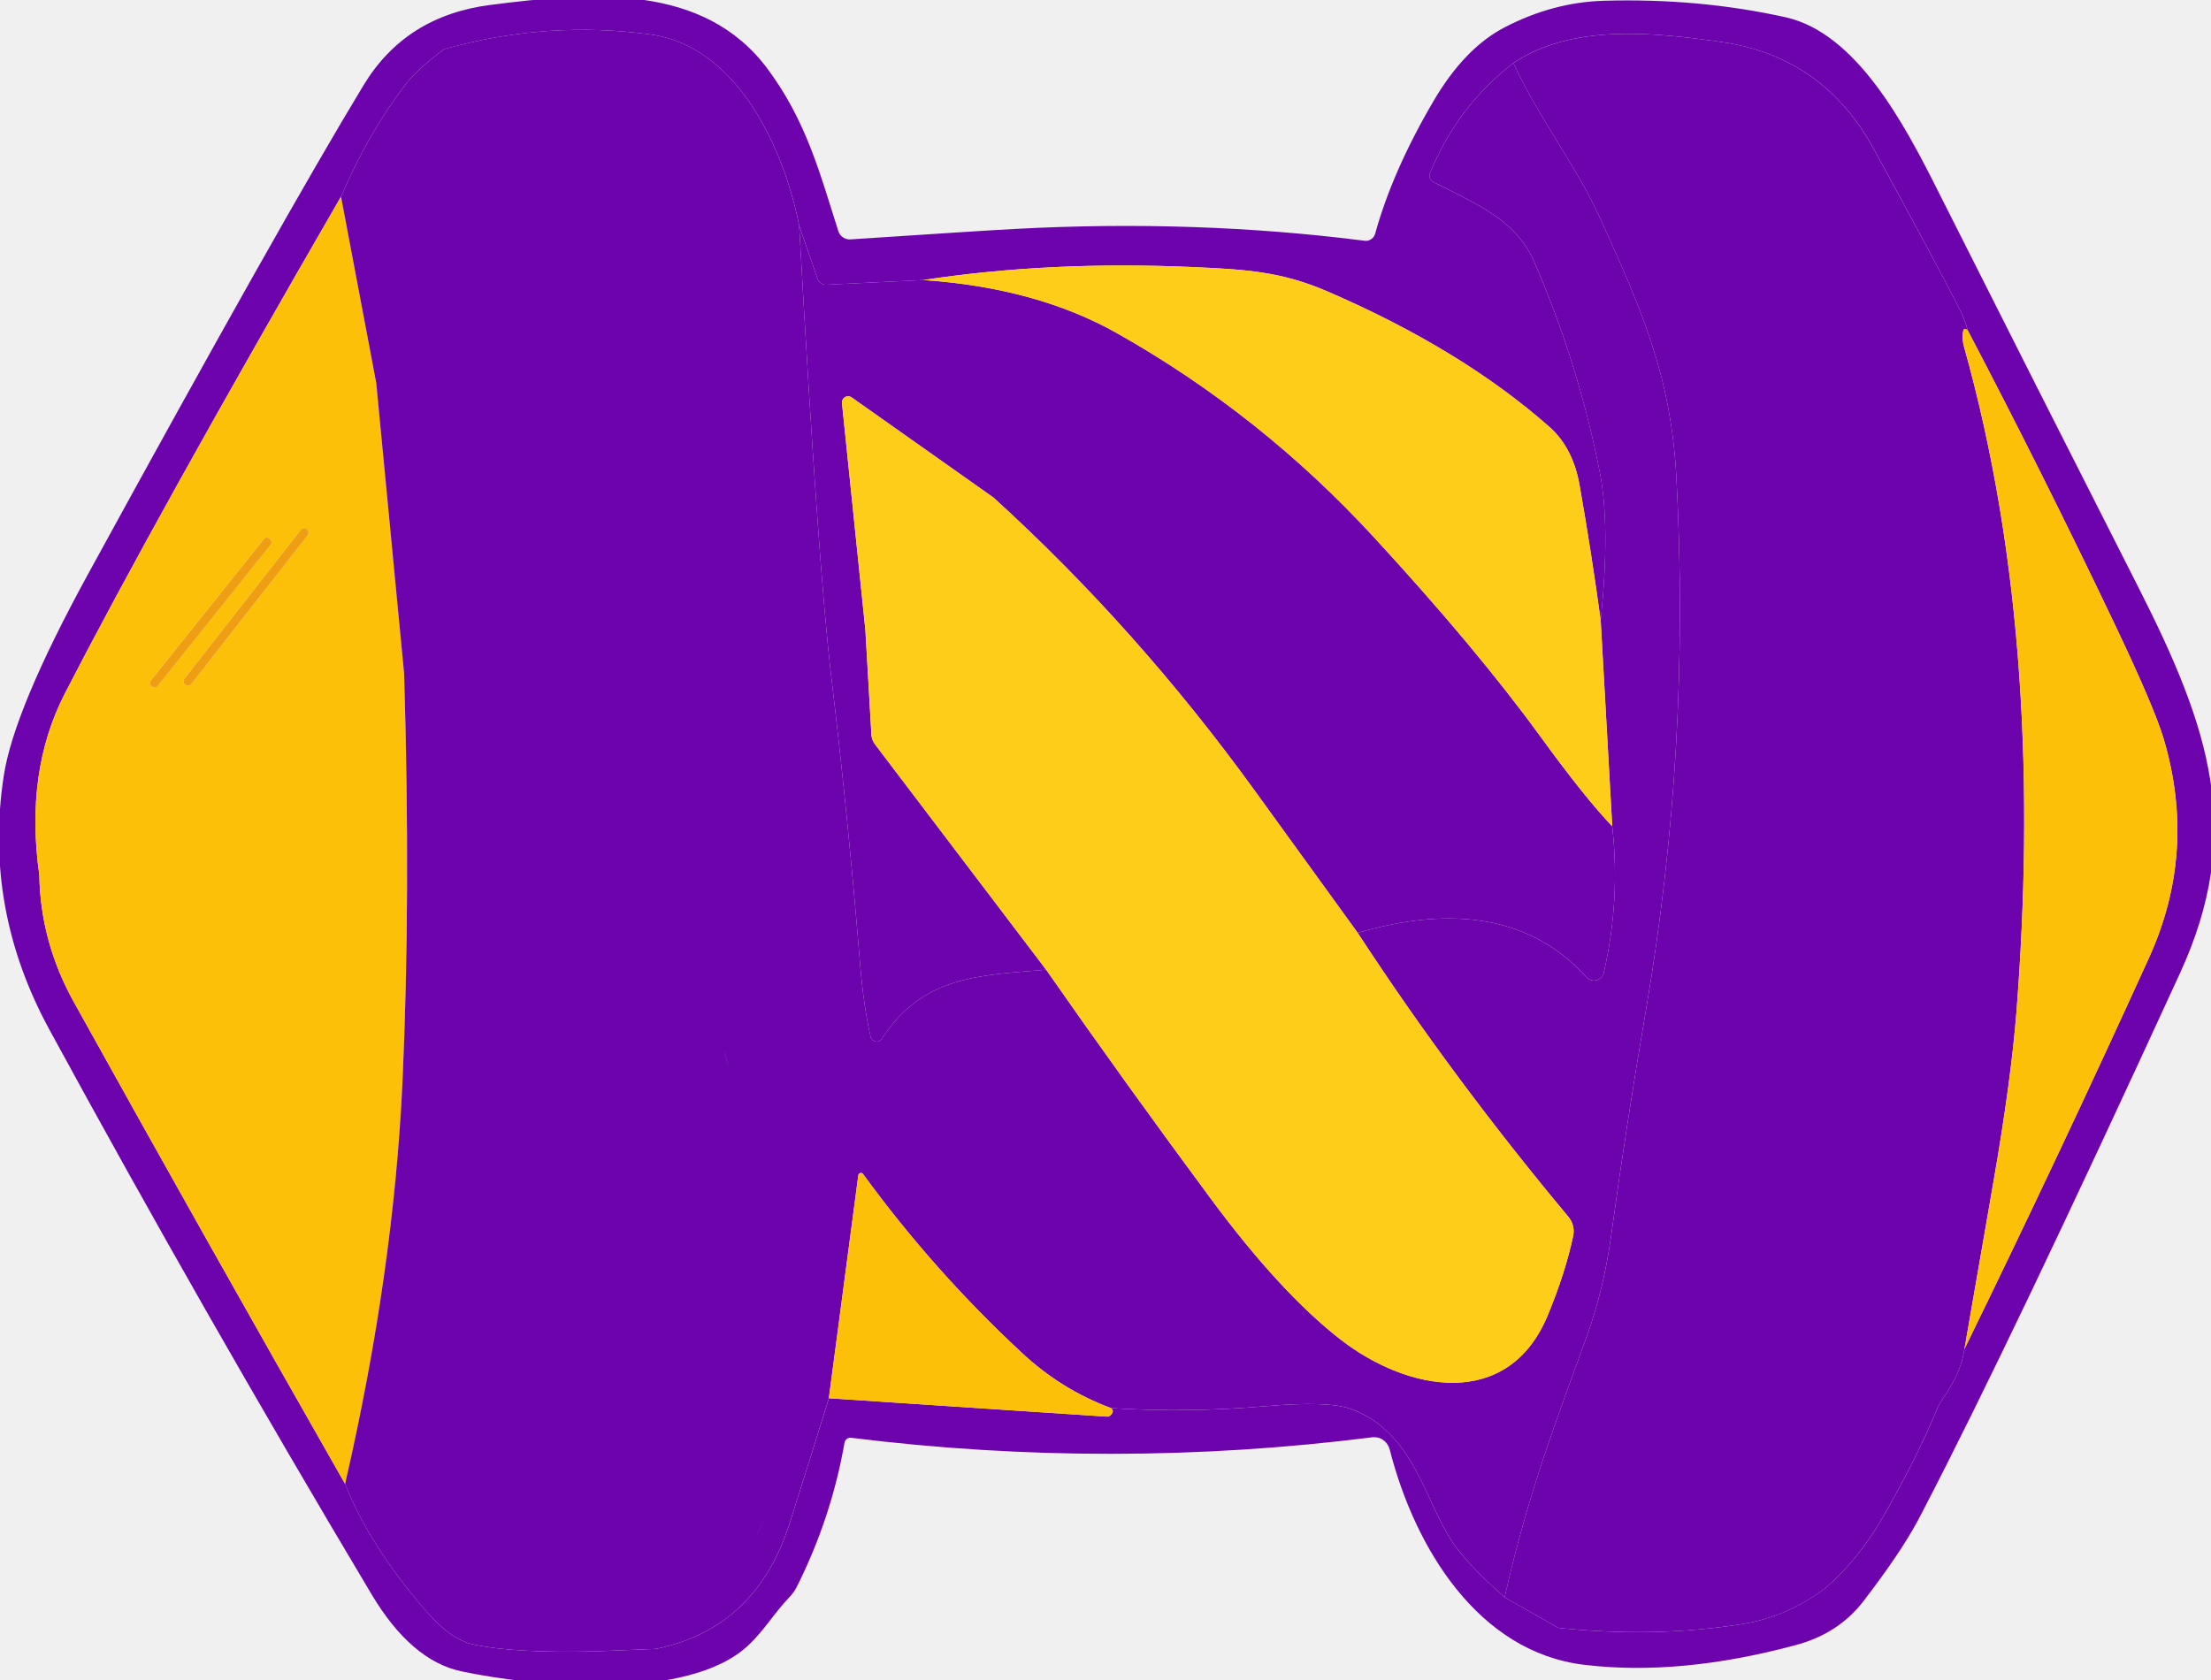
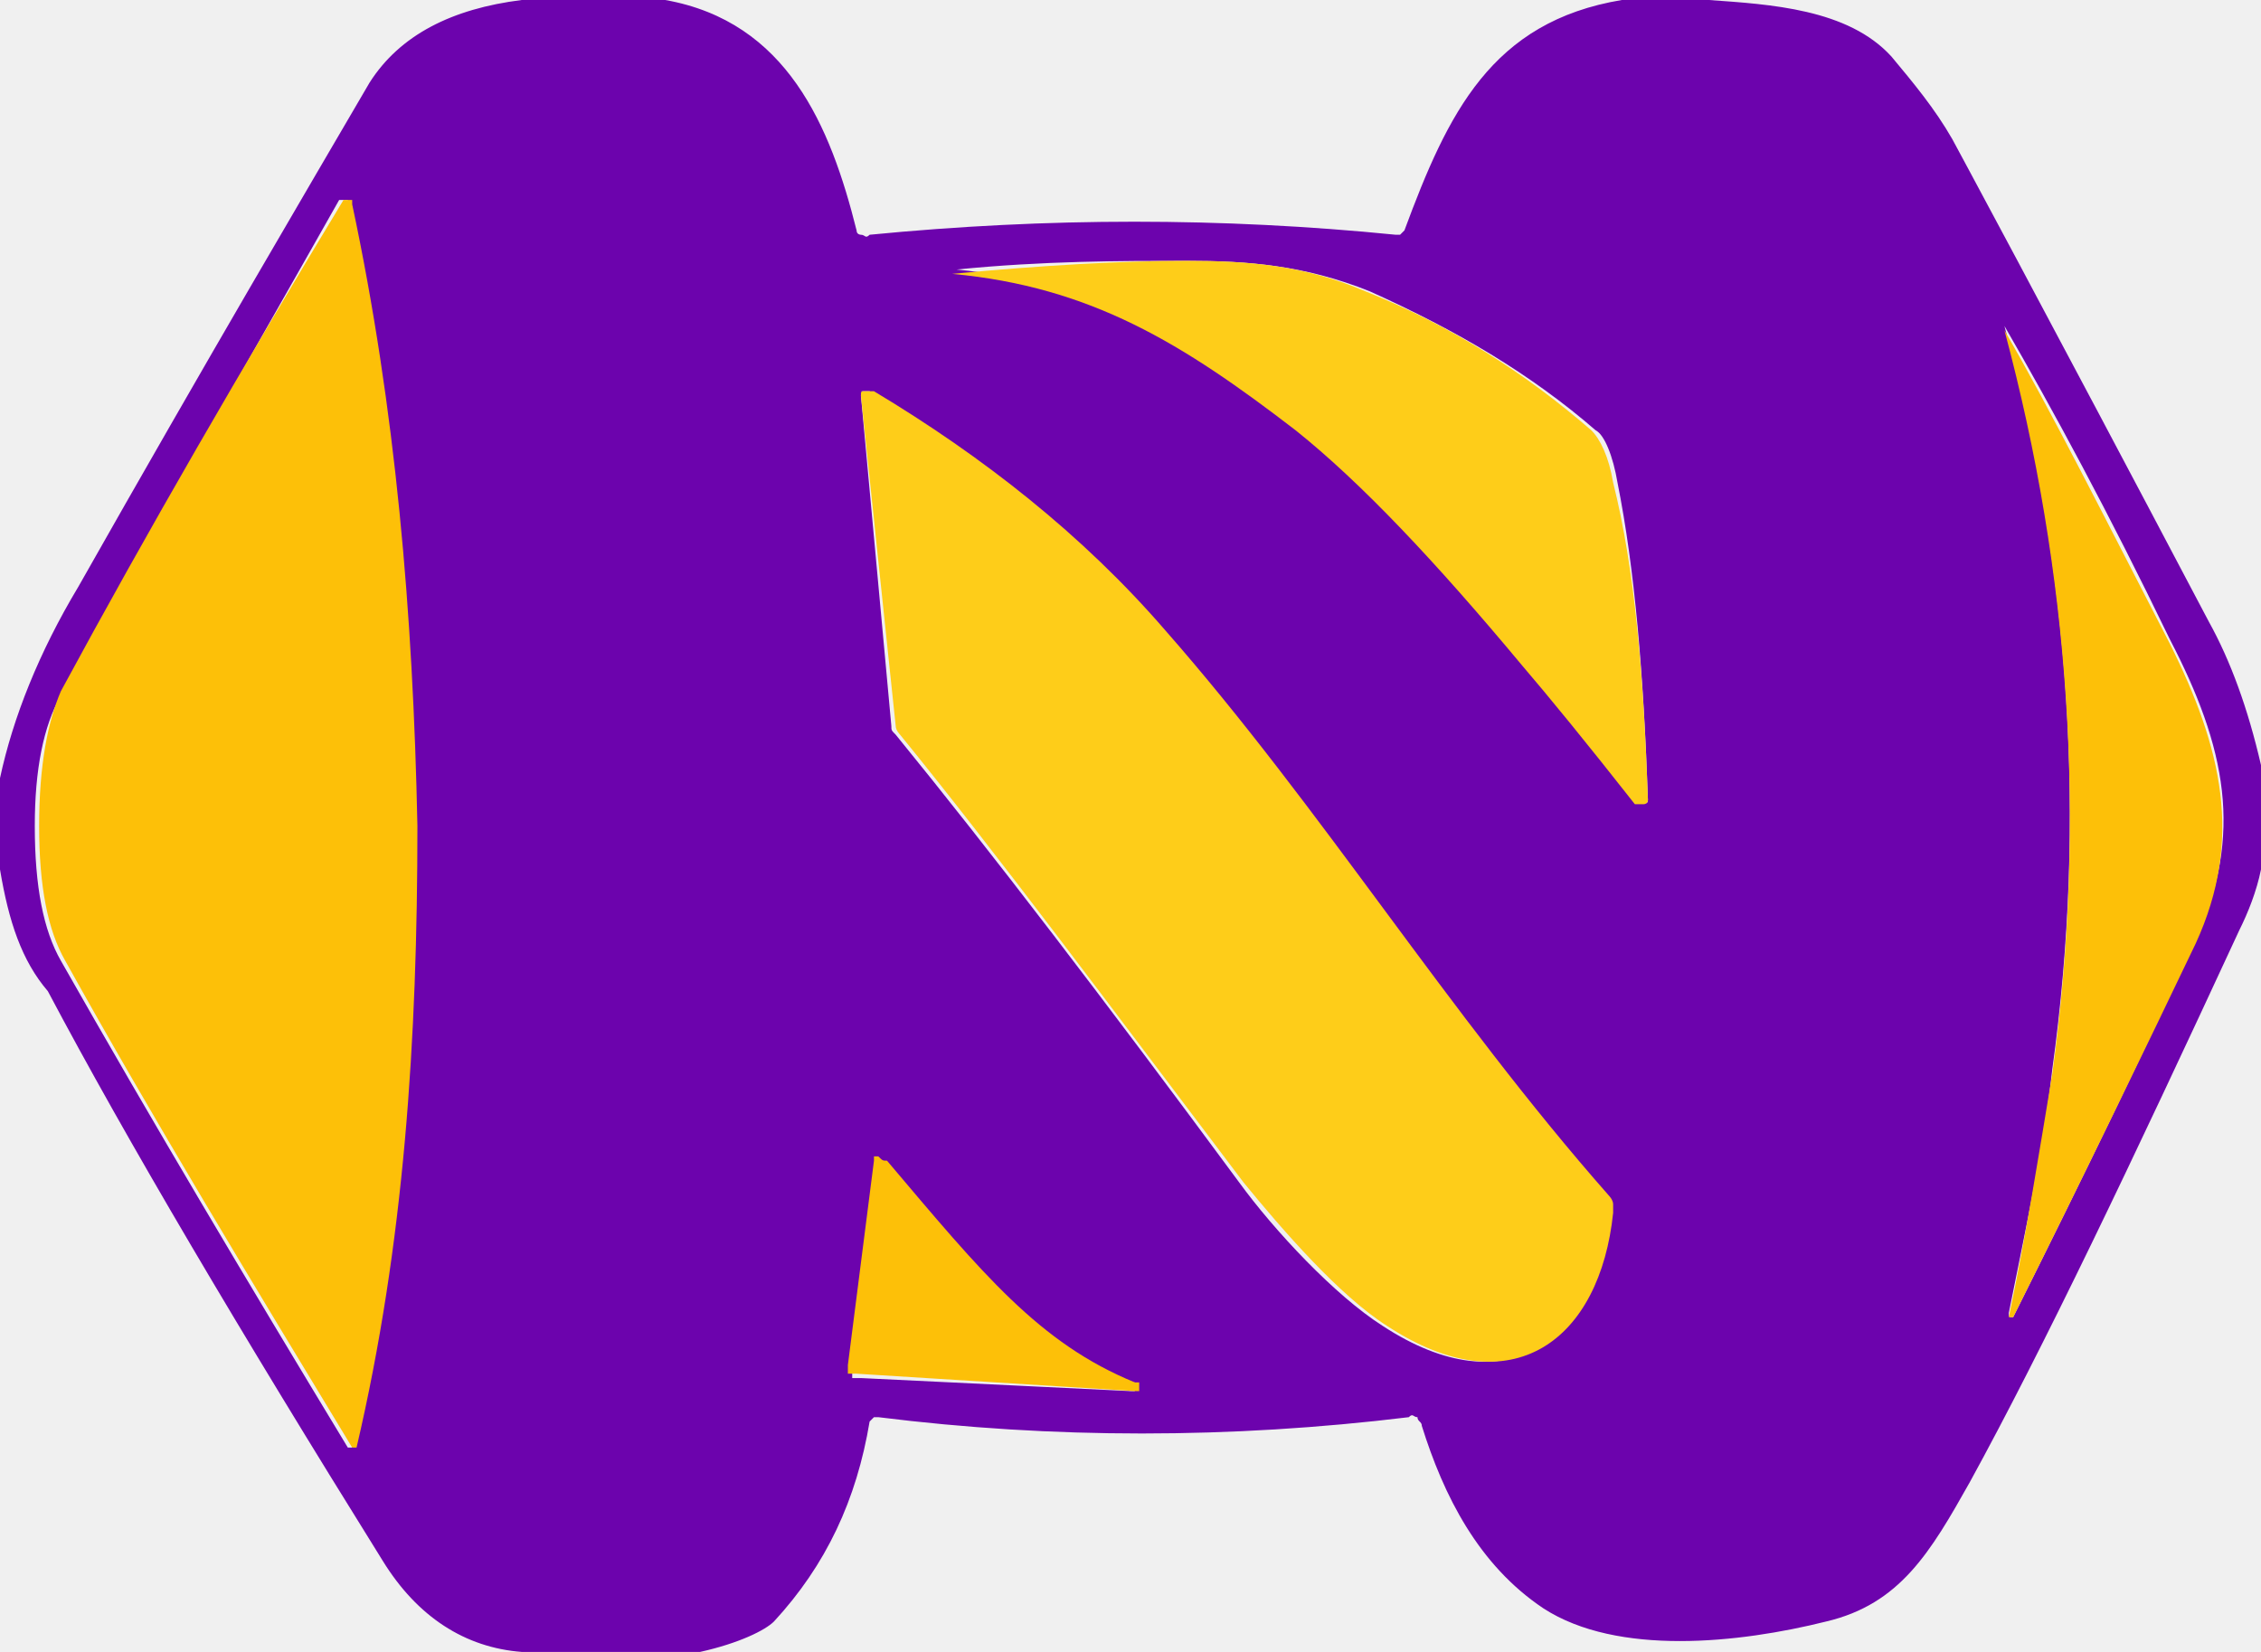
- <svg xmlns="http://www.w3.org/2000/svg" width="50" height="38" viewBox="0 0 50 38" fill="none">
-   <g clip-path="url(#clip0_811_2176)">
-     <path d="M43.359 34.415C43.093 34.905 42.688 35.504 42.144 36.212C41.767 36.704 41.258 37.036 40.614 37.209C38.863 37.681 37.267 37.83 35.826 37.656C33.435 37.371 31.995 35.019 31.427 32.786C31.405 32.699 31.353 32.623 31.281 32.572C31.208 32.521 31.12 32.499 31.033 32.51C27.111 33.005 23.181 33.009 19.245 32.521C19.211 32.517 19.177 32.527 19.15 32.548C19.122 32.568 19.104 32.599 19.098 32.633C18.899 33.771 18.537 34.861 18.014 35.902C17.976 35.976 17.927 36.045 17.87 36.106C17.503 36.489 17.297 36.86 16.932 37.207C15.56 38.514 11.992 38.137 10.427 37.802C9.673 37.64 8.998 37.059 8.402 36.061C5.861 31.801 3.433 27.546 1.12 23.295C0.123 21.467 -0.222 19.552 0.085 17.55C0.237 16.553 0.873 15.031 1.992 12.984C4.911 7.649 6.988 3.963 8.223 1.925C8.857 0.88 9.811 0.276 11.085 0.112C13.389 -0.184 15.924 -0.385 17.367 1.57C18.229 2.738 18.53 3.881 18.957 5.225C18.975 5.283 19.012 5.334 19.062 5.368C19.112 5.402 19.171 5.419 19.231 5.415C21.162 5.287 22.405 5.207 22.959 5.178C25.686 5.032 28.32 5.122 30.862 5.446C30.913 5.452 30.965 5.44 31.009 5.41C31.052 5.381 31.084 5.337 31.098 5.287C31.357 4.346 31.796 3.348 32.413 2.294C32.884 1.489 33.422 0.931 34.027 0.618C34.756 0.239 35.506 0.039 36.277 0.017C37.71 -0.024 39.079 0.101 40.383 0.391C41.984 0.752 43.068 2.808 43.826 4.32C45.323 7.293 46.832 10.278 48.353 13.275C49.989 16.497 50.756 18.838 49.299 22.012C46.752 27.561 44.816 31.613 43.489 34.167C43.453 34.236 43.41 34.318 43.359 34.415ZM0.889 19.788C0.905 20.796 1.165 21.754 1.669 22.663C3.633 26.201 5.678 29.835 7.805 33.566C8.163 34.48 8.769 35.434 9.623 36.427C10.001 36.867 10.361 37.123 10.701 37.195C11.343 37.333 12.288 37.385 13.538 37.349L14.835 37.296C16.342 36.99 17.349 36.045 17.856 34.46C18.175 33.46 18.471 32.515 18.745 31.627L25.033 32.043C25.048 32.044 25.064 32.041 25.078 32.036C25.093 32.03 25.106 32.021 25.117 32.01C25.179 31.948 25.181 31.895 25.125 31.85C26.283 31.923 27.442 31.909 28.604 31.808C29.562 31.724 30.21 31.745 30.549 31.87C31.976 32.389 32.215 33.94 32.848 34.885C33.062 35.205 33.455 35.62 34.027 36.131L35.239 36.821C36.698 36.974 38.085 36.945 39.402 36.734C40.076 36.626 40.702 36.355 41.28 35.921C41.78 35.491 42.217 34.951 42.59 34.301C43.103 33.403 43.508 32.593 43.805 31.873C43.837 31.795 43.878 31.72 43.927 31.649C44.213 31.239 44.379 30.861 44.424 30.515C45.886 27.521 47.276 24.573 48.595 21.671C49.322 20.073 49.434 18.423 48.932 16.72C48.789 16.238 48.41 15.351 47.794 14.06C46.738 11.845 45.641 9.652 44.503 7.48C44.454 7.303 44.387 7.132 44.302 6.966C43.883 6.152 43.242 4.955 42.378 3.375C41.615 1.976 40.466 1.168 38.93 0.95C37.364 0.727 35.552 0.539 34.223 1.425C33.379 2.077 32.75 2.908 32.337 3.917C32.322 3.953 32.322 3.993 32.335 4.029C32.348 4.065 32.374 4.095 32.408 4.113C33.332 4.591 34.269 4.954 34.685 5.901C35.357 7.44 35.855 9.035 36.18 10.688C36.339 11.505 36.345 12.622 36.199 14.038C36.059 13.013 35.901 11.996 35.723 10.987C35.623 10.413 35.394 9.969 35.036 9.654C33.709 8.484 32.036 7.463 30.017 6.591C28.981 6.144 28.182 6.094 26.97 6.041C24.815 5.946 22.785 6.044 20.881 6.334L18.682 6.441C18.64 6.442 18.598 6.43 18.564 6.406C18.529 6.381 18.503 6.347 18.489 6.306L18.074 5.108C17.729 3.347 16.666 1.051 14.726 0.782C13.161 0.566 11.6 0.676 10.044 1.112C9.634 1.416 9.337 1.69 9.152 1.934C8.605 2.649 8.125 3.487 7.712 4.448C4.93 9.26 2.848 13.006 1.468 15.686C0.863 16.862 0.67 18.229 0.889 19.788Z" fill="#6C03AD" />
-     <path d="M0.888 19.787C0.668 18.228 0.862 16.86 1.467 15.685C2.847 13.004 4.929 9.259 7.712 4.447L8.508 8.658L9.139 15.238C9.24 18.613 9.228 21.683 9.103 24.447C8.97 27.338 8.537 30.377 7.804 33.565C5.677 29.834 3.632 26.199 1.668 22.662C1.164 21.753 0.905 20.795 0.889 19.787H0.888ZM4.16 15.461C4.166 15.472 4.175 15.482 4.185 15.49L4.188 15.493C4.198 15.501 4.21 15.507 4.222 15.511C4.234 15.514 4.246 15.516 4.259 15.515C4.271 15.513 4.283 15.509 4.294 15.503C4.305 15.497 4.314 15.489 4.322 15.479L6.955 12.112C6.963 12.102 6.968 12.09 6.972 12.078C6.975 12.066 6.976 12.053 6.975 12.04C6.973 12.027 6.97 12.015 6.964 12.004C6.958 11.993 6.95 11.983 6.94 11.975L6.936 11.971C6.926 11.963 6.915 11.957 6.903 11.953C6.891 11.95 6.879 11.949 6.866 11.95C6.854 11.952 6.842 11.955 6.831 11.961C6.82 11.967 6.81 11.975 6.802 11.985L4.17 15.352C4.162 15.363 4.156 15.374 4.152 15.386C4.149 15.398 4.148 15.411 4.149 15.424C4.151 15.437 4.154 15.45 4.16 15.461ZM3.393 15.455C3.395 15.477 3.405 15.497 3.422 15.511L3.447 15.532C3.455 15.539 3.465 15.545 3.475 15.548C3.485 15.551 3.496 15.552 3.507 15.551C3.517 15.55 3.528 15.547 3.537 15.542C3.547 15.537 3.555 15.529 3.562 15.521L6.121 12.316C6.135 12.299 6.142 12.278 6.14 12.256C6.138 12.234 6.127 12.213 6.11 12.199L6.085 12.178C6.077 12.171 6.067 12.165 6.057 12.162C6.047 12.159 6.036 12.158 6.025 12.159C6.015 12.16 6.004 12.163 5.995 12.168C5.986 12.173 5.977 12.181 5.97 12.19L3.41 15.394C3.397 15.411 3.39 15.433 3.393 15.455ZM3.282 15.303C3.974 14.367 4.668 13.437 5.363 12.513C4.668 13.437 3.974 14.367 3.282 15.302C3.276 15.312 3.266 15.32 3.255 15.323C3.266 15.32 3.276 15.313 3.282 15.303Z" fill="#FDC008" />
-     <path d="M7.712 4.448C8.125 3.487 8.605 2.649 9.152 1.934C9.337 1.69 9.634 1.416 10.043 1.112V1.111C11.599 0.675 13.16 0.566 14.726 0.782C16.666 1.051 17.728 3.347 18.073 5.107C18.361 10.263 18.602 13.655 18.796 15.283C19.053 17.433 19.271 19.599 19.448 21.78C19.501 22.426 19.581 22.983 19.688 23.448C19.694 23.476 19.708 23.501 19.727 23.52C19.747 23.54 19.773 23.553 19.8 23.559C19.827 23.564 19.855 23.56 19.88 23.549C19.905 23.538 19.927 23.519 19.942 23.495C20.869 22.062 22.166 22.062 23.657 21.934C24.869 23.672 26.109 25.395 27.375 27.105C28.427 28.528 29.407 29.592 30.312 30.296C31.831 31.478 34.114 31.917 35.008 29.734C35.27 29.098 35.46 28.504 35.576 27.955C35.592 27.881 35.591 27.804 35.573 27.73C35.555 27.657 35.52 27.588 35.473 27.53C33.719 25.429 32.129 23.285 30.703 21.101C32.548 20.559 34.491 20.567 35.877 22.104C35.906 22.135 35.942 22.158 35.982 22.17C36.023 22.182 36.065 22.182 36.105 22.171C36.146 22.16 36.182 22.138 36.211 22.107C36.239 22.077 36.259 22.039 36.269 21.998C36.52 20.905 36.584 19.801 36.459 18.689L36.198 14.037C36.345 12.622 36.338 11.505 36.179 10.688C35.854 9.035 35.357 7.439 34.685 5.9C34.269 4.954 33.331 4.59 32.407 4.112C32.373 4.095 32.347 4.065 32.334 4.028C32.321 3.992 32.322 3.952 32.337 3.917C32.75 2.908 33.379 2.077 34.223 1.425C34.788 2.648 35.663 3.786 36.157 4.875C37.103 6.956 37.785 8.463 37.91 10.796C38.129 14.871 37.899 18.892 37.22 22.855C36.923 24.591 36.661 26.289 36.435 27.946C36.324 28.753 36.142 29.509 35.889 30.213C35.193 32.13 34.535 33.846 34.027 36.131C33.455 35.62 33.061 35.204 32.848 34.884C32.215 33.939 31.975 32.389 30.549 31.869C30.21 31.744 29.561 31.724 28.602 31.808C27.442 31.908 26.282 31.922 25.125 31.85C24.375 31.572 23.7 31.153 23.101 30.593C21.775 29.36 20.58 28.014 19.519 26.558C19.512 26.547 19.502 26.54 19.49 26.535C19.479 26.531 19.467 26.53 19.455 26.533C19.444 26.536 19.433 26.543 19.425 26.552C19.417 26.561 19.412 26.574 19.41 26.586L18.744 31.626C18.471 32.514 18.174 33.46 17.855 34.46C17.348 36.045 16.341 36.99 14.834 37.296L13.538 37.349C12.288 37.384 11.342 37.333 10.701 37.195C10.361 37.123 10.001 36.866 9.622 36.427C8.769 35.434 8.162 34.48 7.804 33.565C8.537 30.378 8.97 27.339 9.103 24.448C9.228 21.684 9.24 18.614 9.139 15.239L8.508 8.659L7.712 4.448ZM17.143 34.667C17.195 34.565 17.243 34.459 17.29 34.352C17.192 34.576 17.084 34.788 16.966 34.988L17.143 34.667ZM16.488 24.17C16.527 24.319 16.564 24.469 16.6 24.621L16.488 24.169C16.449 24.02 16.409 23.874 16.366 23.729L16.488 24.17ZM15.529 36.922V36.921V36.922ZM11.307 4.136V4.135V4.136ZM10.759 15.754V15.753V15.754ZM10.694 2.945V2.944V2.945Z" fill="#6C03AD" />
-     <path d="M18.073 5.107L18.489 6.306C18.502 6.346 18.528 6.381 18.563 6.405C18.598 6.429 18.64 6.442 18.682 6.44L20.88 6.334C22.59 6.451 24.053 6.854 25.269 7.541C27.432 8.763 29.363 10.297 31.062 12.143C32.611 13.825 33.867 15.327 34.829 16.65C35.508 17.585 36.051 18.265 36.459 18.69C36.584 19.802 36.521 20.904 36.269 21.998C36.26 22.039 36.24 22.077 36.211 22.108C36.182 22.138 36.146 22.16 36.105 22.171C36.065 22.182 36.023 22.181 35.983 22.17C35.943 22.158 35.906 22.135 35.878 22.104C34.492 20.567 32.549 20.559 30.704 21.101C29.93 20.034 29.157 18.965 28.383 17.896C26.606 15.439 24.634 13.225 22.467 11.255L19.258 8.988C19.236 8.973 19.21 8.964 19.183 8.963C19.156 8.962 19.13 8.969 19.107 8.983C19.084 8.997 19.065 9.018 19.053 9.043C19.042 9.067 19.037 9.095 19.041 9.123L19.57 14.253L19.706 16.616C19.71 16.693 19.736 16.767 19.782 16.829L23.657 21.934C22.166 22.062 20.869 22.062 19.943 23.495C19.927 23.519 19.906 23.538 19.881 23.549C19.855 23.56 19.827 23.563 19.8 23.558C19.773 23.553 19.748 23.54 19.728 23.52C19.708 23.501 19.694 23.476 19.687 23.448C19.581 22.982 19.501 22.426 19.448 21.78C19.271 19.599 19.053 17.433 18.796 15.284C18.602 13.656 18.361 10.264 18.073 5.107Z" fill="#6C03AD" />
-     <path d="M25.125 31.85C25.181 31.895 25.178 31.948 25.116 32.009C25.105 32.021 25.092 32.03 25.078 32.035C25.063 32.041 25.048 32.044 25.032 32.043L18.744 31.627L19.41 26.586C19.411 26.573 19.416 26.562 19.424 26.552C19.432 26.543 19.443 26.536 19.455 26.533C19.467 26.53 19.479 26.531 19.491 26.535C19.502 26.54 19.512 26.548 19.519 26.558C20.58 28.015 21.774 29.36 23.1 30.593C23.7 31.153 24.375 31.572 25.125 31.85Z" fill="#FDC008" />
-     <path d="M19.041 9.122C19.038 9.095 19.042 9.068 19.054 9.043C19.066 9.018 19.084 8.997 19.107 8.982C19.13 8.968 19.157 8.962 19.184 8.963C19.21 8.964 19.237 8.972 19.259 8.988L22.468 11.255C22.372 11.289 22.277 11.324 22.186 11.361C22.277 11.324 22.372 11.289 22.468 11.255C24.634 13.226 26.607 15.44 28.384 17.896C29.157 18.965 29.931 20.034 30.704 21.101C32.13 23.286 33.72 25.429 35.474 27.53C35.522 27.588 35.555 27.657 35.573 27.73C35.591 27.804 35.592 27.881 35.576 27.955C35.46 28.504 35.271 29.098 35.009 29.734C34.115 31.916 31.832 31.479 30.314 30.297C29.408 29.593 28.428 28.529 27.376 27.105C26.11 25.395 24.87 23.672 23.658 21.934L19.783 16.829C19.737 16.767 19.711 16.693 19.707 16.616L19.571 14.253L19.041 9.122ZM20.412 12.604C20.524 12.472 20.645 12.347 20.774 12.229C21.034 11.994 21.329 11.787 21.661 11.608H21.66C21.163 11.876 20.747 12.209 20.412 12.604Z" fill="#FECD19" />
-     <path d="M36.199 14.037L36.46 18.689C36.052 18.265 35.509 17.585 34.829 16.65C33.867 15.327 32.612 13.825 31.063 12.143C29.364 10.297 27.433 8.763 25.269 7.541C24.054 6.854 22.591 6.451 20.881 6.334C22.785 6.043 24.815 5.945 26.971 6.04C28.183 6.094 28.981 6.144 30.017 6.591C32.037 7.463 33.71 8.483 35.036 9.653C35.394 9.968 35.624 10.412 35.723 10.986C35.901 11.996 36.059 13.013 36.199 14.037Z" fill="#FECD19" />
-     <path d="M34.026 36.131C34.535 33.845 35.193 32.13 35.889 30.213C36.142 29.509 36.324 28.754 36.435 27.947C36.661 26.29 36.923 24.593 37.22 22.856C37.899 18.892 38.129 14.873 37.91 10.797C37.785 8.464 37.103 6.958 36.157 4.876C35.663 3.786 34.788 2.649 34.223 1.426C35.551 0.54 37.364 0.727 38.929 0.95C40.465 1.168 41.614 1.977 42.377 3.376C43.241 4.955 43.883 6.152 44.302 6.966C44.387 7.132 44.453 7.304 44.502 7.48C44.415 7.388 44.377 7.451 44.386 7.671C44.388 7.719 44.395 7.767 44.407 7.815C45.774 12.674 45.997 17.858 45.598 22.921C45.516 23.944 45.344 25.212 45.081 26.727C44.867 27.961 44.648 29.224 44.424 30.515C44.379 30.861 44.213 31.24 43.927 31.649C43.878 31.72 43.836 31.795 43.804 31.873C43.507 32.594 43.102 33.403 42.589 34.301C42.216 34.951 41.779 35.492 41.279 35.922C40.702 36.356 40.076 36.626 39.402 36.734C38.085 36.945 36.697 36.974 35.239 36.821L34.026 36.131ZM43.656 27.451V27.45V27.451ZM38.105 24.023H38.103H38.105Z" fill="#6C03AD" />
-     <path d="M44.503 7.479C45.641 9.651 46.737 11.844 47.794 14.059C48.41 15.35 48.789 16.237 48.932 16.719C49.434 18.422 49.322 20.072 48.595 21.67C47.276 24.572 45.886 27.52 44.424 30.514C44.649 29.223 44.868 27.96 45.082 26.725C45.344 25.21 45.517 23.942 45.598 22.919C45.998 17.856 45.775 12.673 44.408 7.814C44.395 7.766 44.388 7.717 44.386 7.669C44.377 7.449 44.416 7.386 44.503 7.479Z" fill="#FDC008" />
-     <path d="M5.971 12.19L3.411 15.394C3.383 15.43 3.388 15.483 3.422 15.512L3.448 15.534C3.482 15.563 3.534 15.558 3.562 15.522L6.122 12.318C6.151 12.282 6.145 12.229 6.111 12.2L6.085 12.178C6.051 12.149 5.999 12.154 5.971 12.19Z" fill="#EF9E14" />
-     <path d="M6.803 11.985L4.171 15.351C4.138 15.394 4.145 15.455 4.185 15.489L4.19 15.492C4.231 15.526 4.29 15.52 4.323 15.478L6.956 12.111C6.989 12.069 6.982 12.007 6.941 11.974L6.937 11.97C6.896 11.936 6.836 11.943 6.803 11.985Z" fill="#EF9E14" />
+ <svg xmlns="http://www.w3.org/2000/svg" xmlns:xlink="http://www.w3.org/1999/xlink" version="1.1" id="Слой_1" x="0px" y="0px" viewBox="0 0 52 38" enable-background="new 0 0 52 38" xml:space="preserve">
+   <g>
+     <defs>
+       <rect id="SVGID_1_" width="52" height="38" />
+     </defs>
+     <clipPath id="SVGID_00000119075937324407488220000005718811635941146762_">
+       <use xlink:href="#SVGID_1_" overflow="visible" />
+     </clipPath>
+     <g clip-path="url(#SVGID_00000119075937324407488220000005718811635941146762_)">
+       <path fill="#6C03AD" d="M0,17.9c0.3-1.4,0.9-2.9,1.8-4.4C4.8,8.2,7.1,4.3,8.5,1.9C9.2,0.8,10.4,0.2,12,0h3.3    c2.8,0.5,3.8,2.9,4.4,5.3c0,0.1,0.1,0.1,0.1,0.1c0.1,0,0.1,0.1,0.2,0c4.1-0.4,8.1-0.4,12.1,0c0.1,0,0.1,0,0.1,0    c0,0,0.1-0.1,0.1-0.1c1-2.7,2-4.8,5-5.3h2c1.4,0.1,3.2,0.2,4.2,1.3c0.5,0.6,1,1.2,1.4,1.9c0,0,2,3.7,5.9,11.1    c0.5,0.9,0.9,2,1.2,3.3V20c-0.1,0.5-0.3,1-0.5,1.4c-2.5,5.4-4.5,9.6-6.2,12.7c-0.9,1.6-1.6,2.8-3.3,3.2c-2,0.5-4.8,0.8-6.5-0.3    c-1.5-1-2.3-2.6-2.8-4.2c0-0.1-0.1-0.1-0.1-0.2c-0.1,0-0.1-0.1-0.2,0c-4.1,0.5-8.2,0.5-12.2,0c0,0-0.1,0-0.1,0    c0,0-0.1,0.1-0.1,0.1c-0.3,1.8-1,3.3-2.2,4.6c-0.2,0.2-0.8,0.5-1.7,0.7h-4.1c-1.3-0.1-2.4-0.8-3.2-2.1c-3.3-5.3-5.9-9.7-7.7-13.1    C0.5,22.1,0.2,21.2,0,20V17.9z M0.8,19c0,1.4,0.2,2.4,0.6,3.1c2.1,3.7,4.3,7.4,6.6,11.2c0,0,0,0,0,0c0,0,0,0,0.1,0c0,0,0,0,0,0    c0,0,0,0,0,0c1-4.7,1.4-9.5,1.4-14.3c0-4.9-0.5-9.6-1.5-14.3c0,0,0,0,0-0.1c0,0,0,0-0.1,0c0,0,0,0-0.1,0c0,0,0,0,0,0    C5.6,8.5,3.4,12.3,1.4,16C1,16.7,0.8,17.7,0.8,19z M20.2,26.8l-0.6,4.7c0,0,0,0,0,0.1s0,0,0,0.1c0,0,0,0,0.1,0c0,0,0,0,0.1,0    L26,32c0,0,0,0,0.1,0c0,0,0,0,0-0.1c0,0,0,0,0-0.1c0,0,0,0-0.1,0c-2.2-0.9-3.5-2.6-5.7-5.1c0,0,0,0-0.1,0    C20.3,26.7,20.3,26.7,20.2,26.8C20.2,26.7,20.2,26.7,20.2,26.8C20.2,26.7,20.2,26.8,20.2,26.8z M19.8,9.1l0.7,7.6    c0,0.1,0,0.1,0.1,0.2c2.2,2.7,4.8,6.1,7.9,10.3c0.8,1.1,2.2,2.6,3.3,3.3c2.9,1.9,4.9,0.3,5.2-2.6c0-0.1,0-0.1,0-0.2    c0-0.1,0-0.1-0.1-0.2c-3.6-4.2-6.5-8.9-10.2-13c-1.9-2.2-4.2-4-6.7-5.5c0,0,0,0-0.1,0c0,0,0,0-0.1,0C19.9,9,19.9,9.1,19.8,9.1    C19.8,9.1,19.8,9.1,19.8,9.1z M37.9,18.4c-0.1-2.9-0.3-5.3-0.7-7.3c-0.1-0.6-0.3-1.1-0.5-1.2c-1.5-1.3-3.2-2.3-5.2-3.2    C30,6.1,28.7,6,27.3,6c-1.5,0-3.3,0-5.3,0.2c0,0,0,0,0,0c0,0,0,0,0,0c0,0,0,0,0,0c0,0,0,0,0,0c3.1,0.3,5.3,1.6,7.9,3.6    c1.5,1.2,3.3,3,5.2,5.4c0.6,0.7,1.4,1.7,2.6,3.2c0,0,0,0,0.1,0c0,0,0,0,0.1,0C37.8,18.5,37.9,18.5,37.9,18.4    C37.9,18.5,37.9,18.4,37.9,18.4z M46.3,30.3c1.7-3.4,3.1-6.3,4.2-8.7c1.1-2.4,0.7-4.4-0.6-6.9c-1.4-2.9-2.7-5.3-3.8-7.2    c0,0,0,0,0,0c0,0,0,0,0,0c0,0,0,0,0,0c0,0,0,0,0,0c1.5,5.6,1.9,11.3,1.1,17.1c-0.2,1.8-0.6,3.6-1,5.6    C46.2,30.3,46.2,30.3,46.3,30.3C46.2,30.3,46.3,30.3,46.3,30.3C46.3,30.3,46.3,30.3,46.3,30.3C46.3,30.3,46.3,30.3,46.3,30.3z" />
+       <path fill="#FDC008" d="M9.6,19c0,4.9-0.3,9.6-1.4,14.3c0,0,0,0,0,0c0,0,0,0,0,0c0,0,0,0-0.1,0c0,0,0,0,0,0    c-2.3-3.8-4.6-7.6-6.6-11.2c-0.4-0.7-0.6-1.7-0.6-3.1c0-1.4,0.2-2.4,0.5-3.1c2-3.7,4.2-7.5,6.5-11.3c0,0,0,0,0,0c0,0,0,0,0.1,0    c0,0,0,0,0.1,0c0,0,0,0,0,0.1C9.1,9.4,9.5,14.1,9.6,19z" />
+       <path fill="#FDC008" d="M20.4,26.7c2.2,2.6,3.5,4.2,5.7,5.1c0,0,0,0,0.1,0c0,0,0,0,0,0.1c0,0,0,0,0,0.1c0,0,0,0-0.1,0l-6.4-0.4    c0,0-0.1,0-0.1,0c0,0,0,0-0.1,0c0,0,0,0,0-0.1c0,0,0,0,0-0.1l0.6-4.7c0,0,0,0,0-0.1c0,0,0,0,0.1,0C20.3,26.7,20.3,26.7,20.4,26.7    C20.3,26.7,20.4,26.7,20.4,26.7z" />
+       <path fill="#FECD19" d="M19.8,9.1C19.8,9.1,19.8,9.1,19.8,9.1c0-0.1,0-0.1,0.1-0.1c0,0,0,0,0.1,0c0,0,0,0,0.1,0    c2.5,1.5,4.8,3.3,6.7,5.5c3.6,4.1,6.5,8.8,10.2,13c0,0,0.1,0.1,0.1,0.2c0,0.1,0,0.1,0,0.2c-0.3,2.9-2.3,4.5-5.2,2.6    c-1.1-0.7-2.4-2.2-3.3-3.3c-3.1-4.1-5.7-7.6-7.9-10.3c0,0-0.1-0.1-0.1-0.2L19.8,9.1z" />
+       <path fill="#FECD19" d="M37.9,18.4C37.9,18.4,37.9,18.5,37.9,18.4c0,0.1-0.1,0.1-0.1,0.1c0,0,0,0-0.1,0c0,0,0,0-0.1,0    c-1.1-1.4-2-2.5-2.6-3.2c-2-2.4-3.7-4.2-5.2-5.4c-2.6-2-4.7-3.3-7.9-3.6c0,0,0,0,0,0c0,0,0,0,0,0c0,0,0,0,0,0c0,0,0,0,0,0    C24,6.1,25.8,6,27.3,6c1.4,0,2.7,0.1,4.1,0.7c2,0.8,3.7,1.9,5.2,3.2c0.2,0.2,0.4,0.6,0.5,1.2C37.6,13.1,37.8,15.5,37.9,18.4z" />
+       <path fill="#FDC008" d="M46.3,30.3C46.3,30.3,46.3,30.3,46.3,30.3C46.3,30.3,46.3,30.3,46.3,30.3C46.3,30.3,46.2,30.3,46.3,30.3    c-0.1,0-0.1,0-0.1,0c0.4-1.9,0.7-3.8,1-5.6c0.8-5.8,0.4-11.5-1.1-17.1c0,0,0,0,0,0c0,0,0,0,0,0c0,0,0,0,0,0c0,0,0,0,0,0    c1.1,1.9,2.3,4.3,3.8,7.2c1.2,2.4,1.7,4.5,0.6,6.9C49.4,24,48,26.9,46.3,30.3z" />
+     </g>
  </g>
-   <defs>
-     <clipPath id="clip0_811_2176">
-       <rect width="38" height="50" fill="white" transform="matrix(0 -1 1 0 0 38)" />
-     </clipPath>
-   </defs>
</svg>
